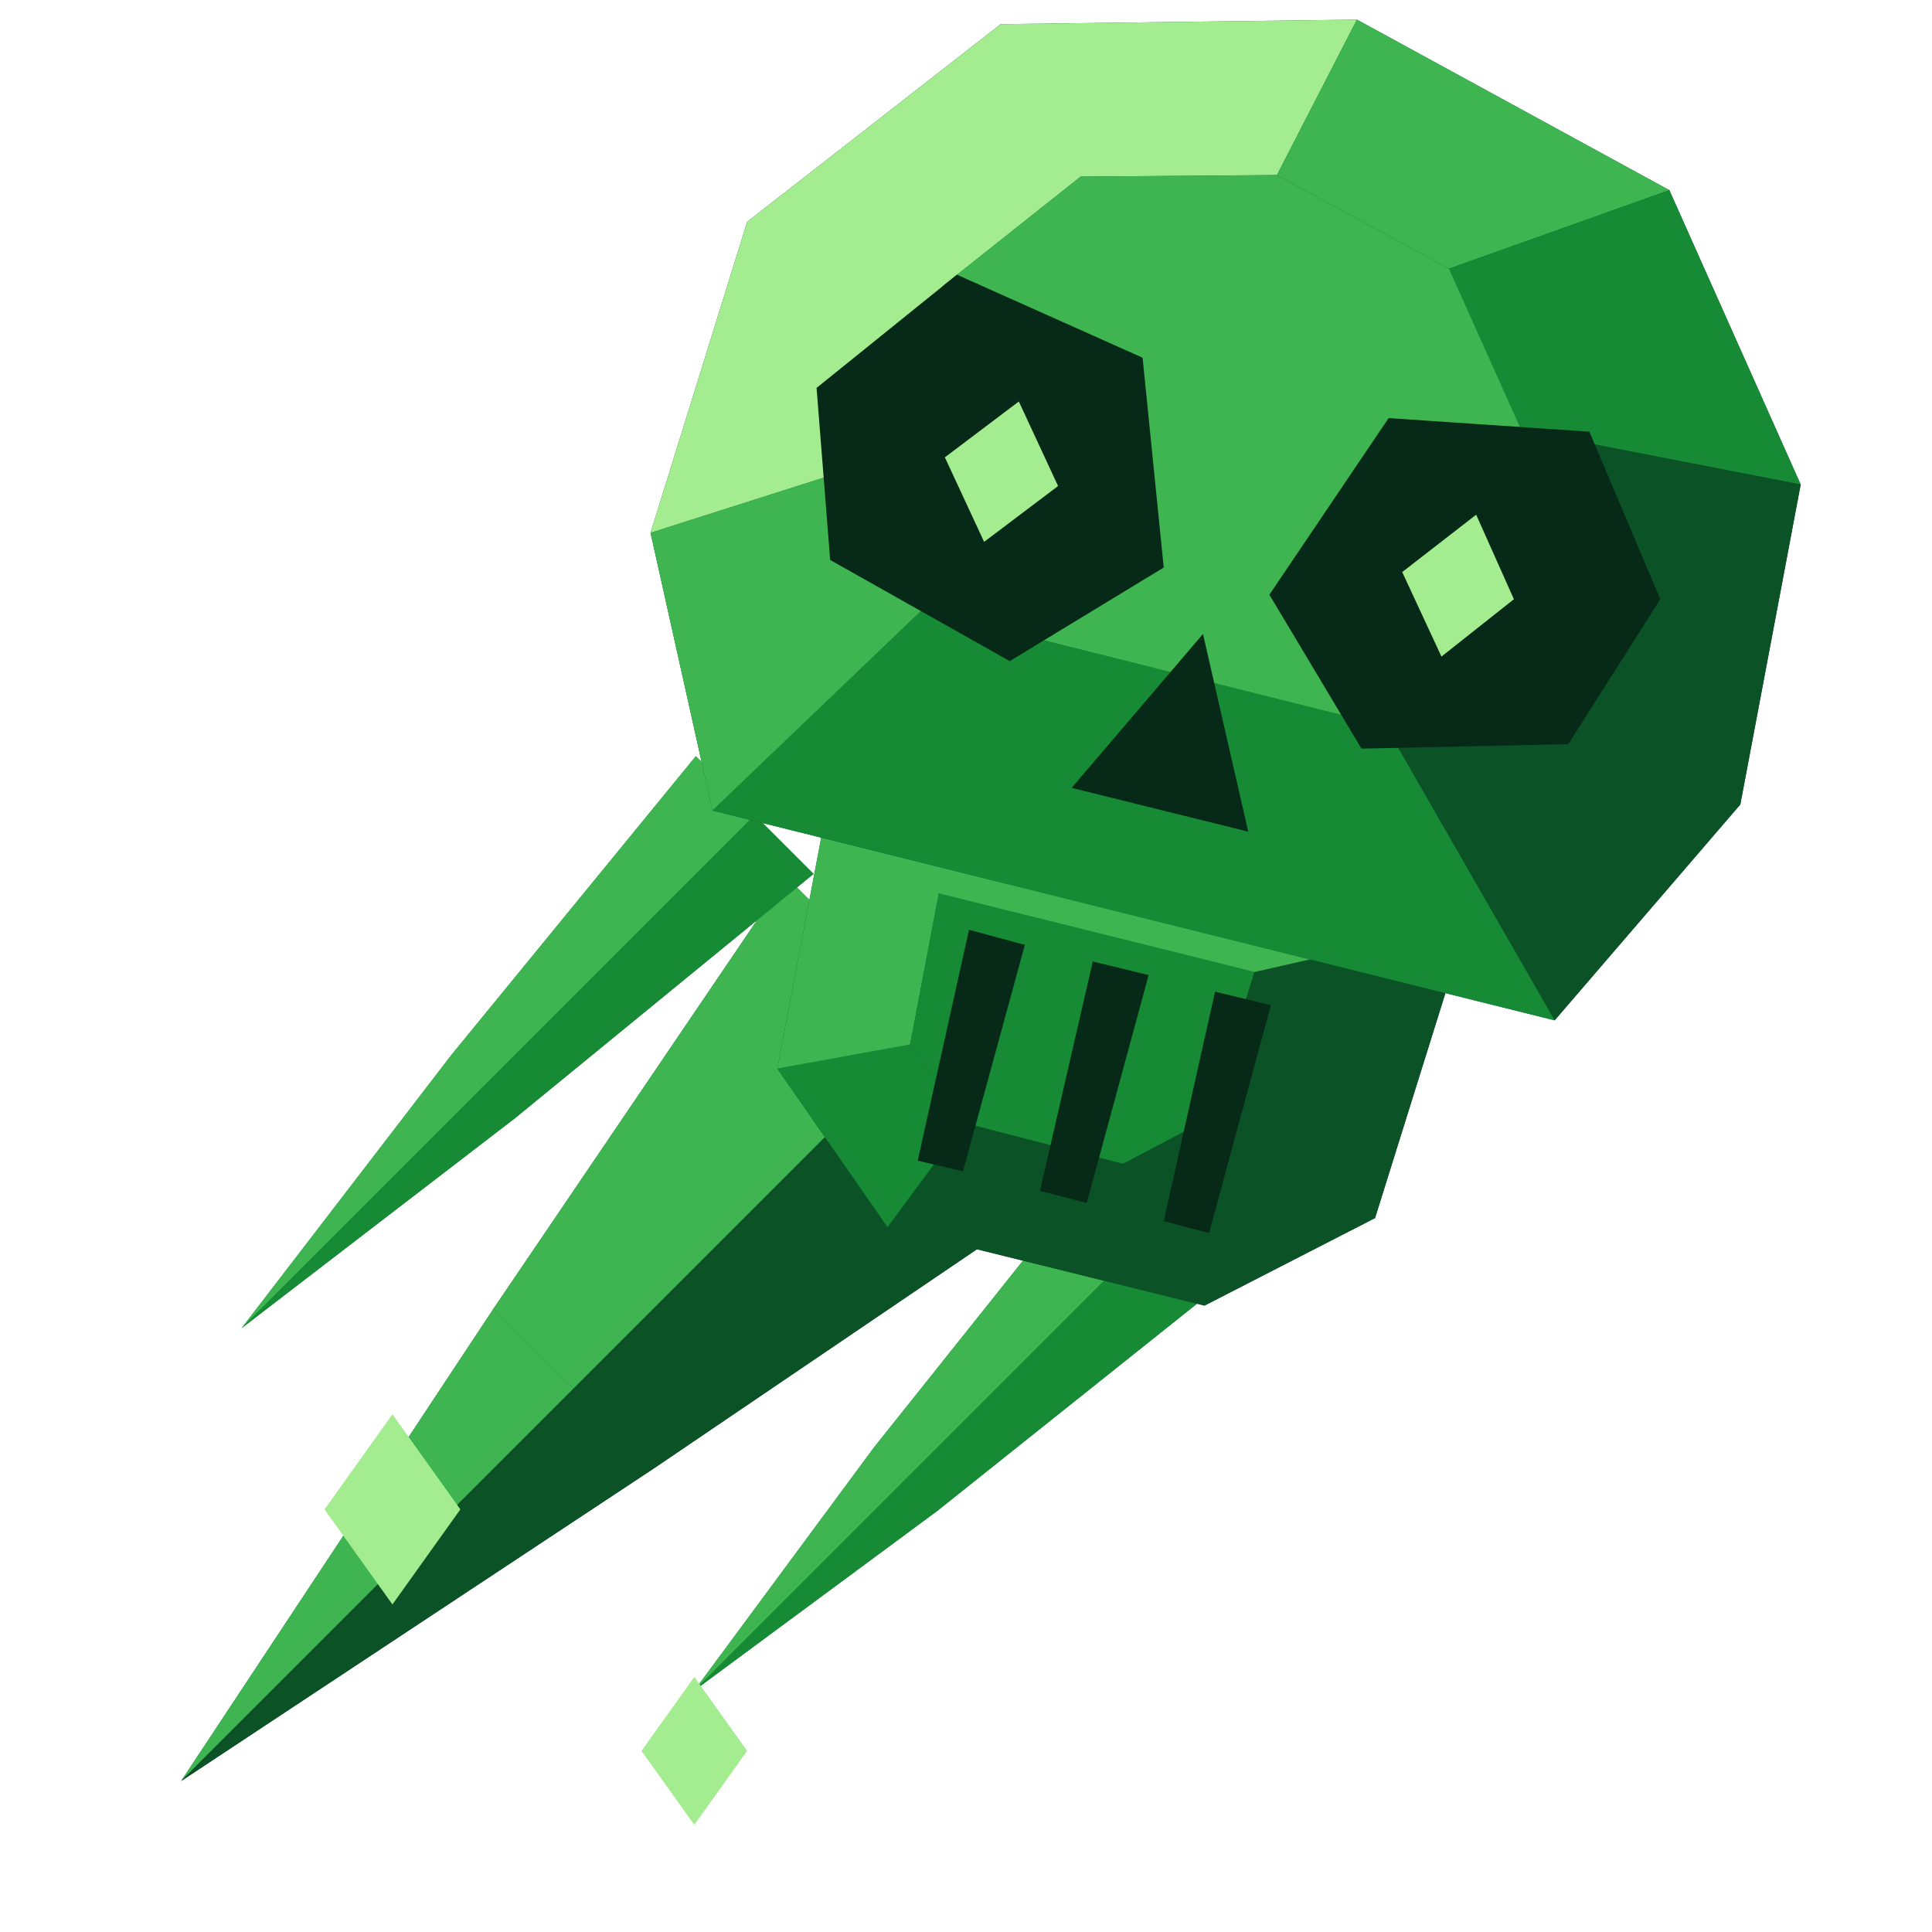
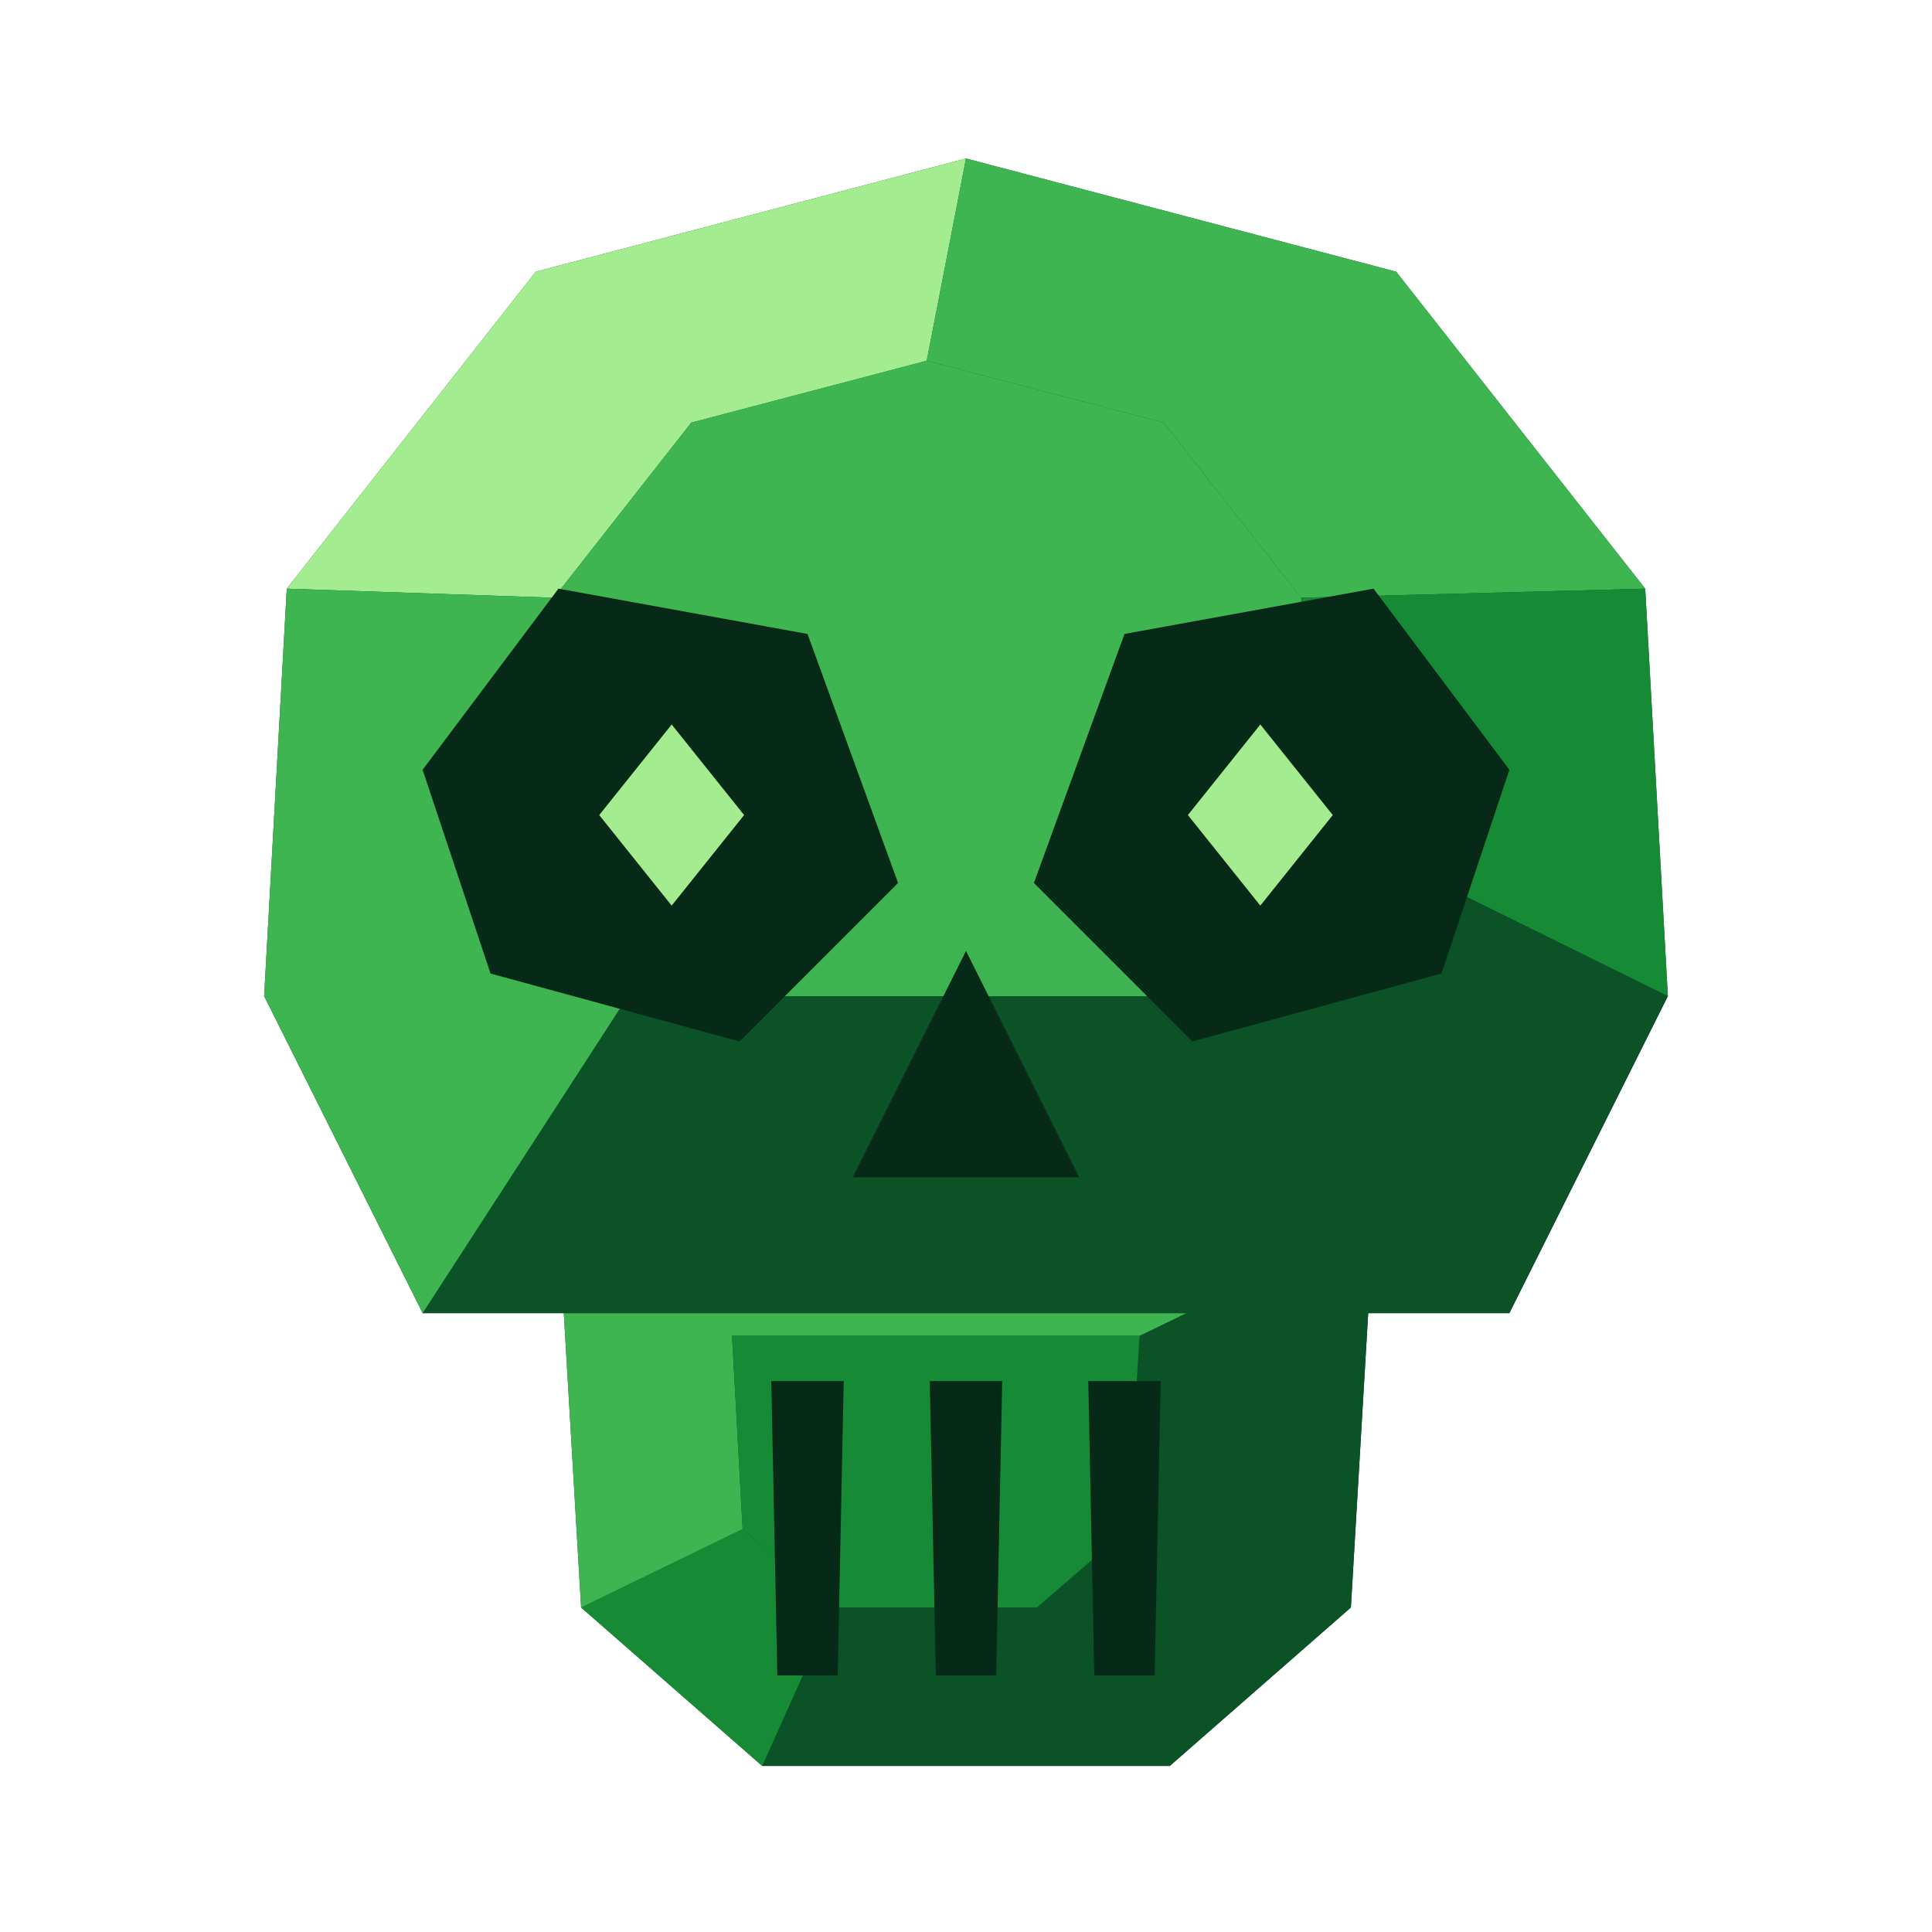
<svg xmlns="http://www.w3.org/2000/svg" viewBox="0 0 128 128" width="128" height="128">
-   <polygon fill="#0b5226" points="52.1,58.1 32.7,86.7 12,118 12,118 43.3,97.3 71.9,77.9" />
-   <polygon fill="#3fb552" points="62,68 38,92 32.7,86.7 52.1,58.1" />
-   <polygon fill="#0b5226" points="62,68 38,92 43.3,97.3 71.9,77.9" />
-   <polygon fill="#3fb552" points="38,92 12,118 12,118 32.7,86.7" />
-   <polygon fill="#0b5226" points="38,92 12,118 12,118 43.3,97.3" />
-   <polygon fill="#178a36" points="46.1,50.1 29.9,69.9 16,88 16,88 34.1,74.1 53.9,57.9" />
-   <polygon fill="#3fb552" points="50,54 32,72 29.9,69.9 46.1,50.1" />
-   <polygon fill="#178a36" points="50,54 32,72 34.1,74.1 53.9,57.9" />
-   <polygon fill="#3fb552" points="32,72 16,88 16,88 29.9,69.9" />
-   <polygon fill="#178a36" points="32,72 16,88 16,88 34.1,74.1" />
-   <polygon fill="#178a36" points="72.1,78.1 57.9,95.9 46,112 46,112 62.1,100.1 79.9,85.9" />
-   <polygon fill="#3fb552" points="76,82 60,98 57.9,95.9 72.1,78.1" />
-   <polygon fill="#178a36" points="76,82 60,98 62.1,100.1 79.9,85.9" />
-   <polygon fill="#3fb552" points="60,98 46,112 46,112 57.9,95.9" />
-   <polygon fill="#178a36" points="60,98 46,112 46,112 62.1,100.1" />
-   <polygon fill="#a4ec90" points="26,93.7 30.5,100 26,106.3 21.5,100" />
-   <polygon fill="#a4ec90" points="46,111.1 49.5,116 46,120.9 42.5,116" />
-   <polygon fill="#0b5226" points="55.3,50.8 97.2,61.2 91.1,80.7 79.8,86.5 58.8,81.3 51.5,70.8" />
-   <polygon fill="#0b5226" points="97.2,61.2 91.1,80.7 79.8,86.5 58.8,81.3 63.9,74.4 74.4,77.1 80.1,74.1 83.1,64.4" />
-   <polygon fill="#178a36" points="58.8,81.3 51.5,70.8 60.3,69.2 63.9,74.4" />
-   <polygon fill="#3fb552" points="51.5,70.8 55.3,50.8 97.2,61.2 83.1,64.4 62.2,59.2 60.3,69.2" />
-   <polygon fill="#178a36" points="62.2,59.2 83.1,64.4 80.1,74.1 74.4,77.1 63.9,74.4 60.3,69.2" />
-   <polygon fill="#062a17" points="64.2,61.6 67.9,62.6 63.8,77.6 60.8,76.9" />
-   <polygon fill="#062a17" points="72.4,63.7 76.1,64.6 72,79.7 68.9,78.9" />
-   <polygon fill="#062a17" points="80.5,65.7 84.2,66.6 80.1,81.7 77.1,80.9" />
-   <polygon fill="#0b5226" points="43.1,35.3 49.5,14.7 66.3,1.6 89.9,1.3 110.6,12.6 119.3,32.1 115.3,53.3 103,67.6 47.2,53.7" />
-   <polygon fill="#a4ec90" points="43.1,35.3 49.5,14.7 66.3,1.6 89.9,1.3 84.6,11.6 71.6,11.7 62.4,19 58.8,30.3" />
-   <polygon fill="#3fb552" points="89.9,1.3 110.6,12.6 96,17.8 84.6,11.6" />
-   <polygon fill="#178a36" points="110.6,12.6 119.3,32.1 100.8,28.5 96,17.8" />
-   <polygon fill="#0b5226" points="119.3,32.1 115.3,53.3 103,67.6 91.8,48.1 98.6,40.2 100.8,28.5" />
-   <polygon fill="#178a36" points="103,67.6 47.2,53.7 61.1,40.4 91.8,48.1" />
-   <polygon fill="#3fb552" points="47.2,53.7 43.1,35.3 58.8,30.3 61.1,40.4" />
-   <polygon fill="#3fb552" points="58.8,30.3 62.4,19 71.6,11.7 84.6,11.6 96,17.8 100.8,28.5 98.6,40.2 91.8,48.1 61.1,40.4" />
-   <polygon fill="#062a17" points="54.1,25.7 63.4,18.2 75.7,23.7 77.1,37.6 66.9,43.8 55,37.1" />
-   <polygon fill="#062a17" points="110,39.7 105.3,28.6 92,27.7 84.1,39.4 90.2,49.6 103.9,49.3" />
-   <polygon fill="#062a17" points="79.7,42 82.7,55.1 71,52.2" />
-   <polygon fill="#a4ec90" points="67.5,26.6 70.1,32.2 65.2,35.9 62.6,30.3" />
-   <polygon fill="#a4ec90" points="97.8,34.1 100.3,39.7 95.5,43.5 92.9,37.9" />
+   <polygon fill="#0b5226" points="37,81 91,81 89.5,106.5 77.5,117 50.5,117 38.5,106.5" />
+   <polygon fill="#0b5226" points="91,81 89.5,106.5 77.5,117 50.5,117 55.2,106.5 68.7,106.5 74.7,101.3 75.5,88.5" />
+   <polygon fill="#178a36" points="50.5,117 38.5,106.5 49.2,101.3 55.2,106.5" />
+   <polygon fill="#3fb552" points="38.5,106.5 37,81 91,81 75.5,88.5 48.5,88.5 49.2,101.3" />
+   <polygon fill="#178a36" points="48.5,88.5 75.5,88.5 74.7,101.3 68.7,106.5 55.2,106.5 49.2,101.3" />
+   <polygon fill="#062a17" points="51.1,91.5 55.9,91.5 55.5,111 51.5,111" />
+   <polygon fill="#062a17" points="61.6,91.5 66.4,91.5 66,111 62,111" />
+   <polygon fill="#062a17" points="72.1,91.5 76.9,91.5 76.5,111 72.5,111" />
+   <polygon fill="#0b5226" points="17.5,66 19,39 35.5,18 64,10.5 92.5,18 109,39 110.5,66 100,87 28,87" />
+   <polygon fill="#a4ec90" points="19,39 35.5,18 64,10.5 61.4,23.9 45.8,28 36.7,39.6" />
+   <polygon fill="#3fb552" points="64,10.5 92.5,18 109,39 86.2,39.6 77.1,28 61.4,23.9" />
+   <polygon fill="#178a36" points="109,39 110.5,66 87,54.4 86.2,39.6" />
+   <polygon fill="#0b5226" points="110.5,66 100,87 28,87 41.6,66 81.2,66 87,54.4" />
+   <polygon fill="#3fb552" points="28,87 17.5,66 19,39 36.7,39.6 35.9,54.4 41.6,66" />
+   <polygon fill="#3fb552" points="35.9,54.4 36.7,39.6 45.8,28 61.4,23.9 77.1,28 86.2,39.6 87,54.4 81.2,66 41.6,66" />
+   <polygon fill="#062a17" points="28,51 37,39 53.5,42 59.5,58.5 49,69 32.5,64.5" />
+   <polygon fill="#062a17" points="100,51 91,39 74.5,42 68.5,58.5 79,69 95.5,64.5" />
+   <polygon fill="#062a17" points="64,63 71.5,78 56.5,78" />
+   <polygon fill="#a4ec90" points="44.5,48 49.3,54 44.5,60 39.7,54" />
+   <polygon fill="#a4ec90" points="83.5,48 88.3,54 83.5,60 78.7,54" />
</svg>
